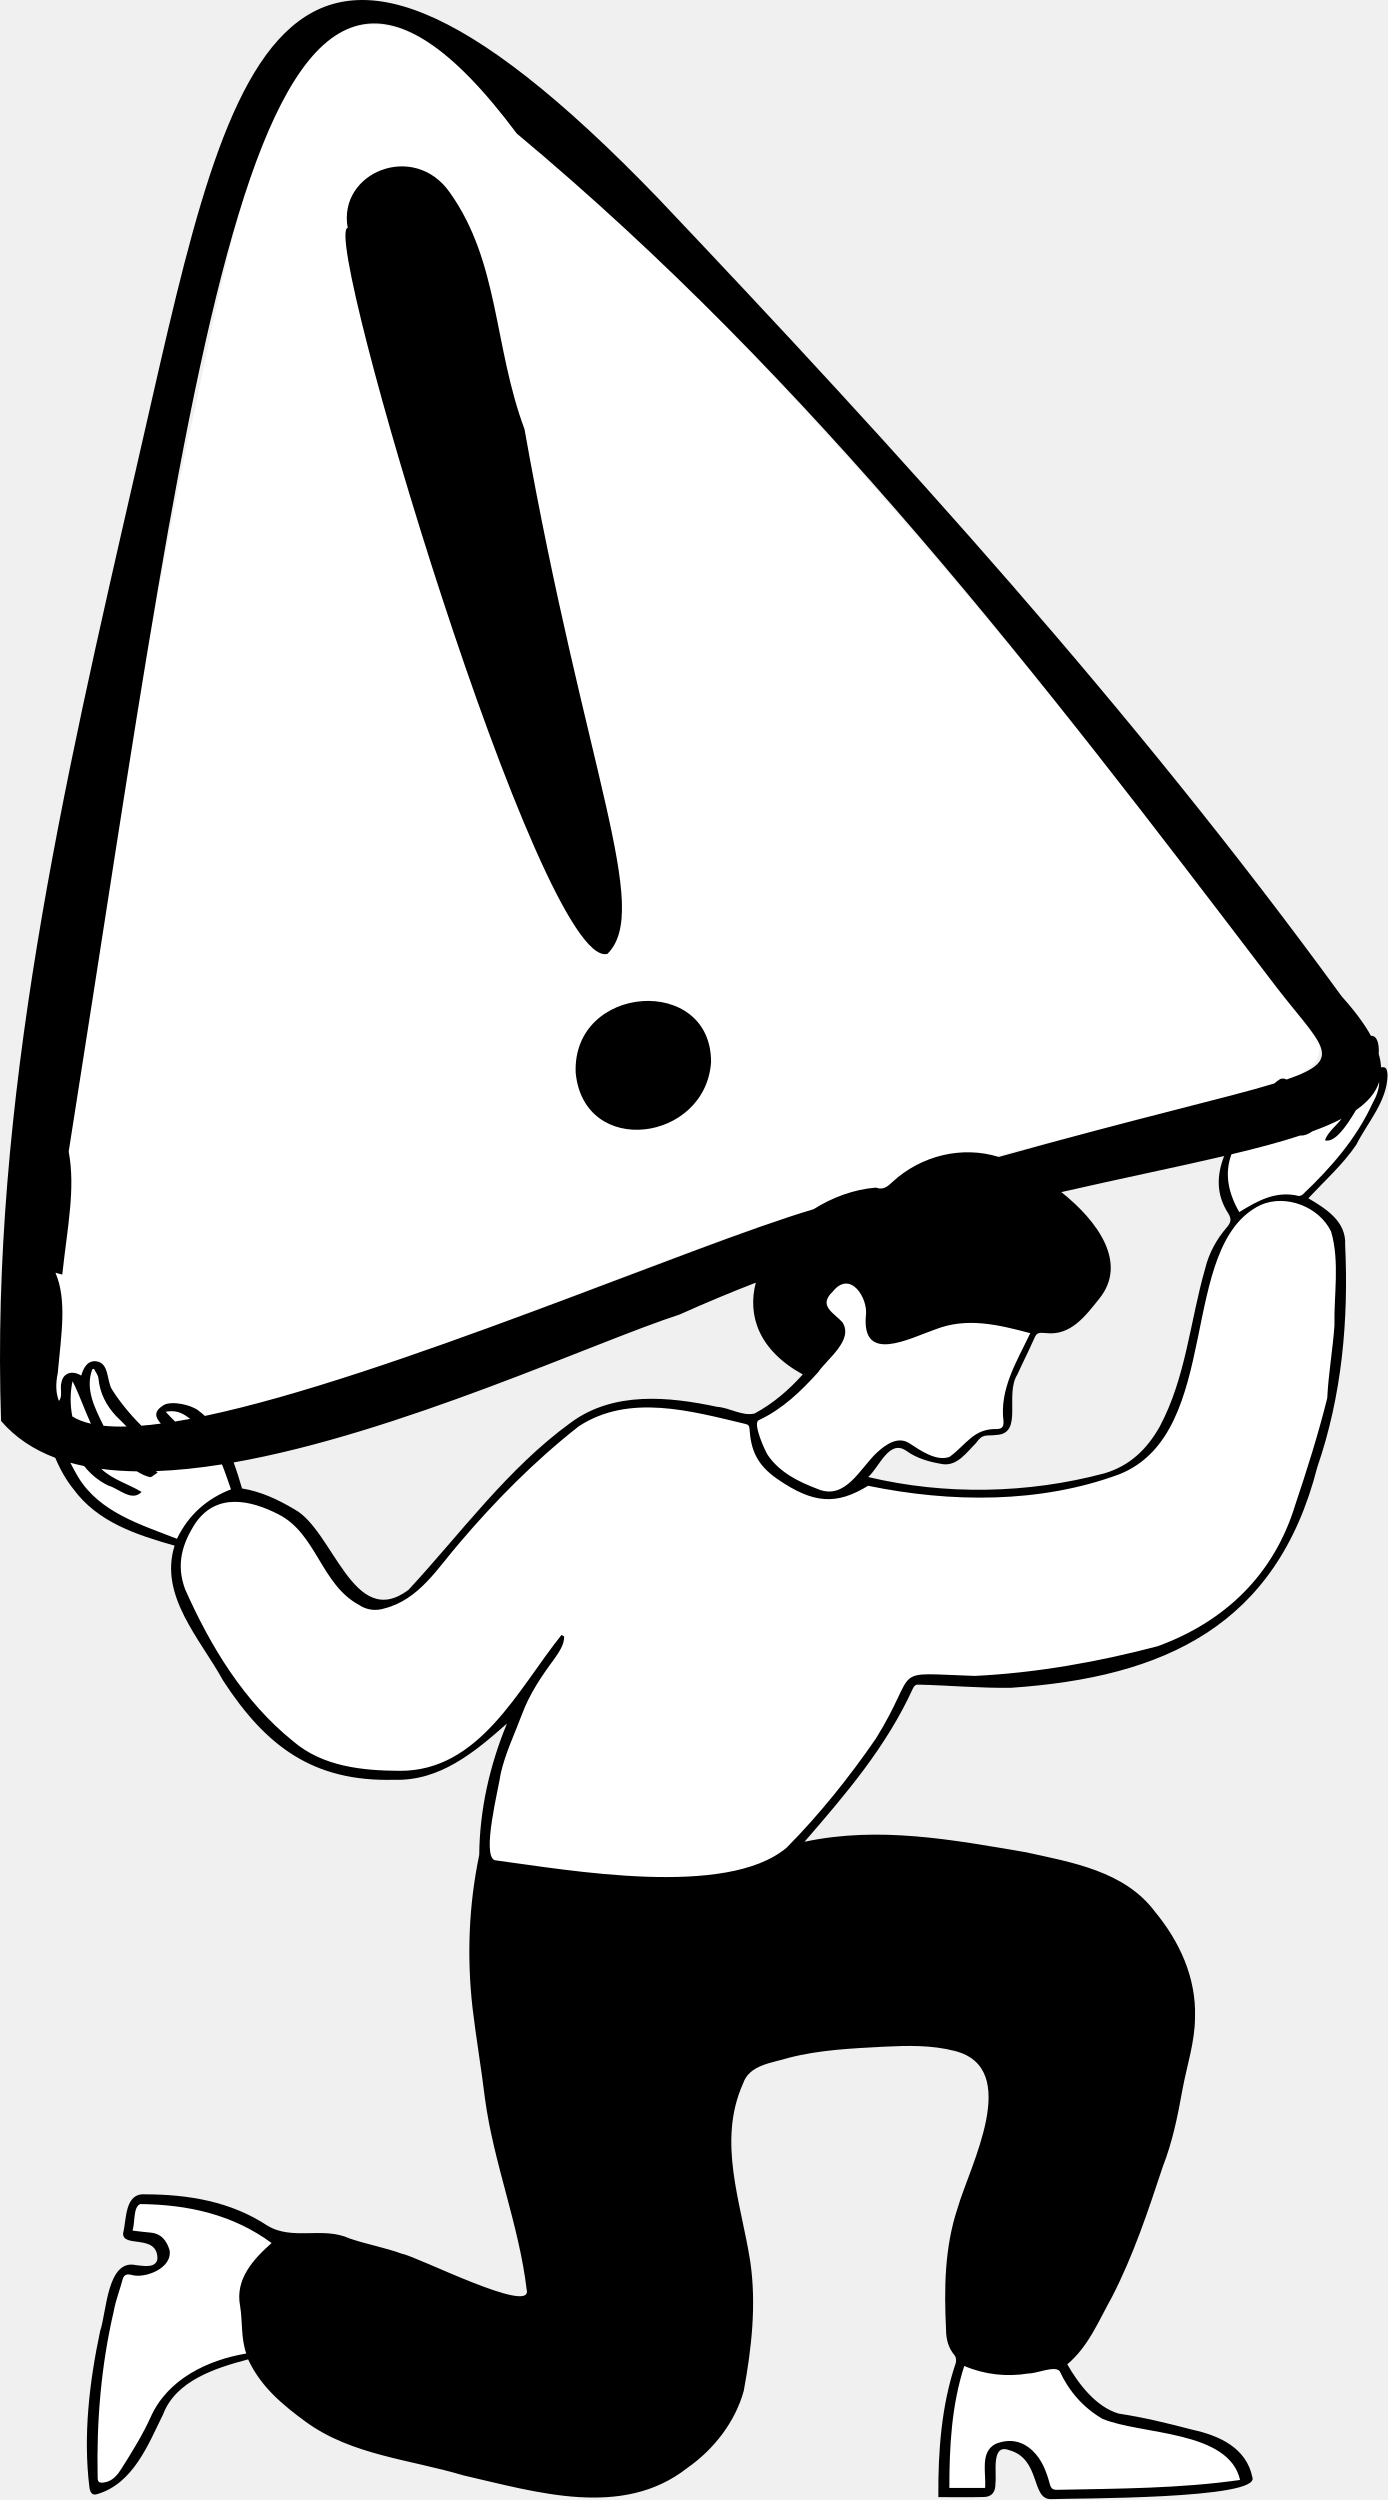
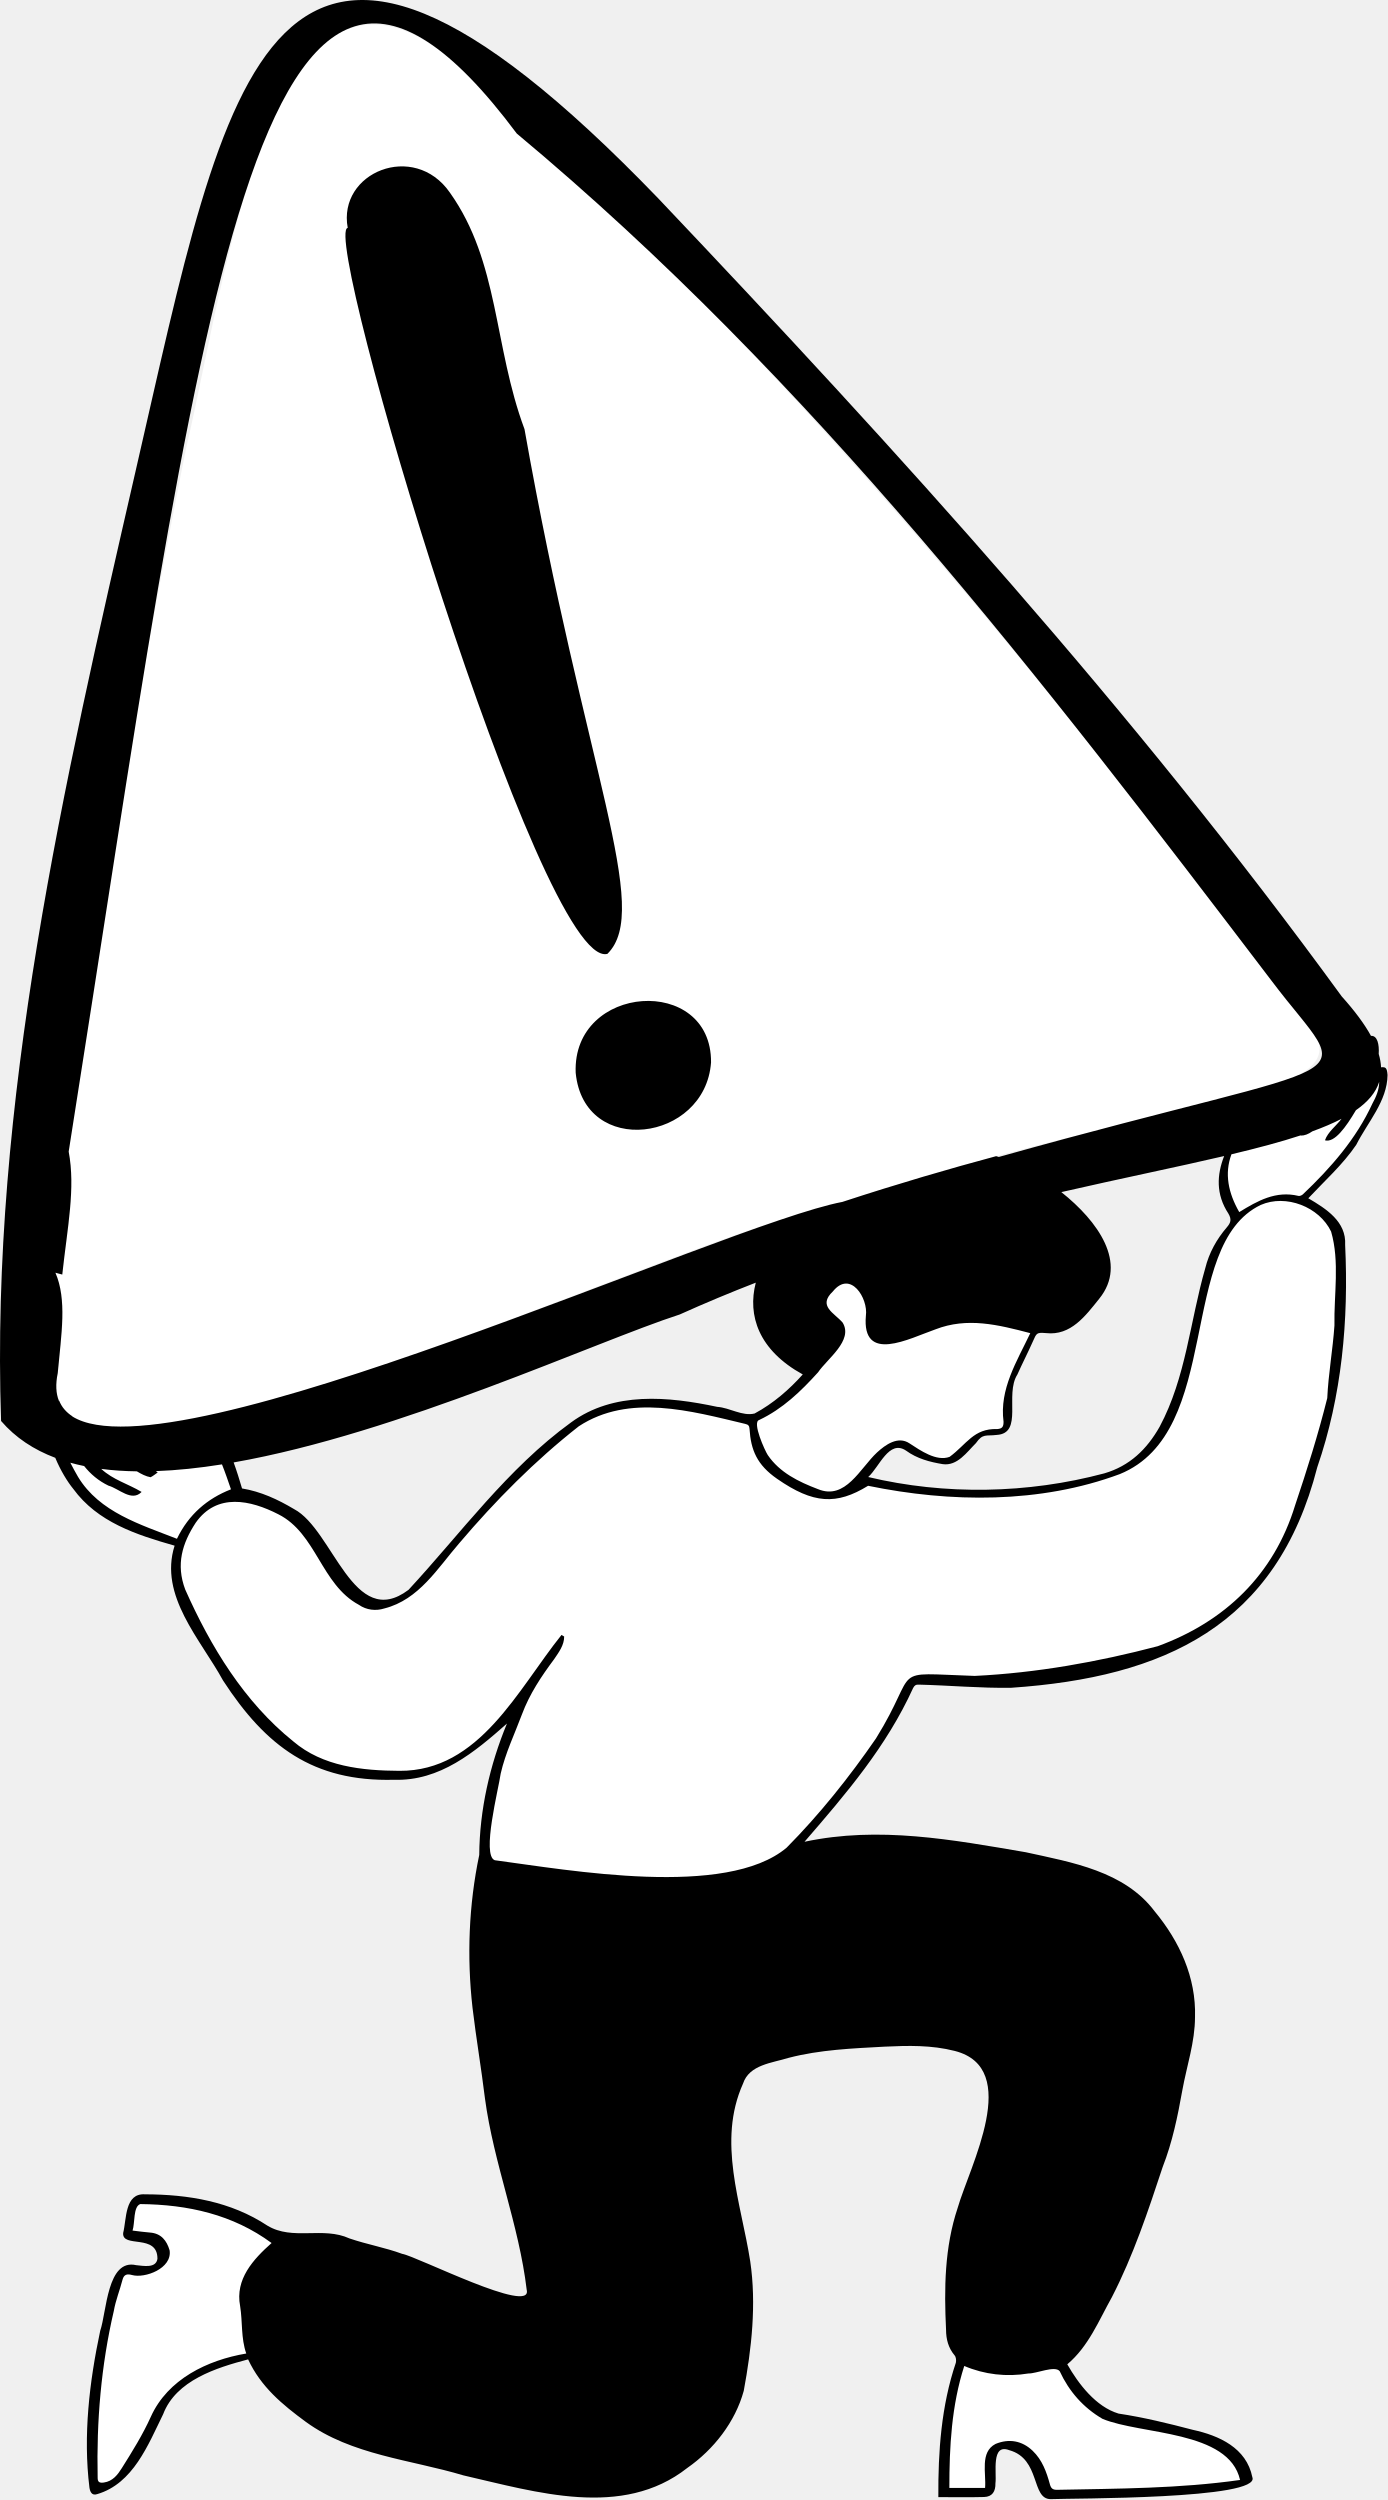
<svg xmlns="http://www.w3.org/2000/svg" clip-rule="evenodd" fill-rule="evenodd" stroke-linejoin="round" stroke-miterlimit="2" viewBox="0 0 1614 2908">
  <g transform="matrix(1.17111 0 0 1.17212 55.4996 1200)">
-     <path d="m1224.05 51.468c12.85 17.697-8.73 31.566-13.23 52.445 21.69-6.621 38.76-24.436 50-43.234 11.77-19.993 14.46-39.833 30.97-56.515 5.23 15.482 4.53 27.775-3.51 43.4 8.87-15.434 14.35-24.898 23.02-40.385 10.16 13.999 6.94 23.304 1.34 38.378 5.04-7.514 12.67-9.288 13.32-6.139 5.62 44.244-46.89 95.777-75.72 125.195-1.65 1.696-4.48 3.147-7.22 3.193 21.97 6.393 40.55 24.509 40.47 48.737v-.001c3.74 86.29-8.55 174-40.08 255.14-22.94 72.781-71.35 117.163-139.39 142.695-60.02 15.796-120.718 26.655-183.223 29.719-17.878.162-35.458-1.079-53.085-1.934-11.741-1.001-13.997 14.596-19.431 22.376-19.637 42.514-53.663 84.113-82.784 118.219-21.444 26.527-45.36 50.946-82.375 54.305-37.757 5.83-77.391 8.271-115.378 5.294-23.909-1.707-47.328-5.157-70.843-8.064-14.258-4.55-60.548-.508-61.9-16.702-1.337-57.855 17.797-117.072 44.298-168.138-27.168 32.92-46.382 65.322-91.036 82.47-94.343 25.842-168.568-21.643-215.354-102.004-15.01-23.36-30.532-47.515-40.752-74.617-5.245-16.353-5.429-32.215-1.715-46.081-6.666-2.714-13.518-5.387-20.207-7.946-58.92-16.816-107.882-64.26-105.432-128.835l8.881-1.559c-4.918-8.059-6.344-18.611-3.728-32.002.918-28.491 12-63.953-2.306-99.625l6.804 1.811c2.371-32.459 14.421-79.291 6.37-122.007 29.374-219.495 69.731-464.92 116.732-698.412 44.087-185.676 94.244-627.595 335.404-306.271 246.89 193.631 609 650.018 757.99 855.31 46.57 42.46 41.4 63.29-6.9 81.784zm-1207.975 322.803c1.651 5.018 3.226 10.075 4.875 15.083-.764-3.758-1.266-7.594-1.494-11.495-1.227-1.124-2.355-2.32-3.381-3.588zm30.871 15.734c10.01 19.675 22.91 35.014 54.124 47.436.12-.071.239-.144.359-.219-20.811-9.048-40.49-26.197-52.367-46.838-.714-.12-1.419-.247-2.116-.379zm38.167 1.905c15.711 17.078 36.415 39.885 51.536 25.407-.026-13.03-6.127-21.264-13.356-29.504-13.704 2.12-26.49 3.523-38.18 4.097zm65.383-8.981c19.946 16.088 29.508 50.618 37.549 74.001-6.693 2.307-12.945 5.156-18.728 8.53 17.492-6.216 39.037-4.45 61.637 9.177 45.066 18.661 46.073 96.253 102.048 93.266 37.668-10.54 52.514-42.73 76.87-68.662 40.679-42.858 100.392-119.956 160.097-128.538 28.205-6.72 69.915.566 101.67 8.85 16.928 2.368 24.361 5.616 27.894 9.946-.006-3.496 1.253-6.629 5.045-8.344 33.955-16.496 58.589-46.502 79.961-74.591 6.431-7.892 1.806-16.894-6.077-22.041-25.058-13.404 7.169-52.111 25.14-34.994 18.653 12.293 10.533 33.29 16.198 50.086 13.491 24.287 73.871-32.017 131.988-11.092 9.901 2.484 20.683 4.992 30.927 7.477-7.169 15.501-17.678 35.991-24.426 51.474-9.826 13.773 5.304 48.78-14.919 50.076-15.356.482-20.431 5.402-29.866 15.535l-.001.001c-19.79 24.025-38.884 14.098-60.43-.745-4.348-3.346-8.485-2.007-14.78.59-15.321 7.078-24.507 25.34-37.128 37.172 4.651-1.531 9.433-3.015 14.491-4.064 39.104 8.11 81.086 13.241 119.149 11.454 128.165-7.341 181.185-22.217 203.945-158.107 8.99-35.013 15.21-86.425 42.63-114.439-18.35-29.111-18.57-58.595.15-83.834 12.6-18.91 23.27-32.421 39.16-48.386-73.34 26.85-238.118 49.66-467.566 128.398-69.963 9.594-406.855 162.291-602.628 201.804zm555.232 29.078c.93 2.505 2.234 5.162 4.125 7.979-1.554-2.556-2.936-5.217-4.125-7.979zm-672.323 6.891c6.313 10.777 14.898 20.166 27.918 26.875-11.501-7.38-20.929-16.502-27.918-26.875zm189.627 778.252h-.001c1.24.63 5.79 3.25 7.07 3.97-17.774 16.76-39.996 36.07-34.328 62.87 2.345 17.56 1.357 34.87 7.302 51.82-83.669 12.34-87.691 50.93-125.537 112.36-2.796 6.39-18.076 22.38-29.835 14.53-5.774-7.47-1.543-16.95-2.532-25.53-1.392-56.85 6.125-113.58 21.053-167.97 2.485-9.6 5.837-24.83 18.66-19.85 8.825 2.39 26.997-3.18 30.773-13.36 4.116-22.81-22.339-19.6-36.855-22.06 3.766-10.47-.609-33.46 13.561-35.13 47.012.94 90.929 9.14 130.669 38.35zm965.308 236.33c.26 1.79 1.38 6.08 1.81 7.93-62.13 8.84-124.63 9.29-187.26 10.4-18.288-.45-12.442-29.81-27.918-40.09-9.052-8.65-20.041-10.65-31.784-5.78-12.401 6.36-6.042 31.6-7.437 44.02h-44.933c-.177-42.63 1.586-88 16.499-131.79 48.585 24.62 93.333-5.83 102.133 9.23 9.05 19.54 22.69 34.72 40.54 45.14 43.54 17.36 118.52 8.07 138.35 60.94z" fill="#fff" />
-     <path d="m7.511 422.933c-21.294-8.025-39.538-19.945-53.83-36.555-10.794-315.922 61.879-630.391 133.515-942.276 91.401-396.175 130.859-673.412 519.066-271.179 240.166 253.141 471.138 506.877 678.988 792.091 13.04 14.482 22.65 27.465 29.08 39.184 6.33-.474 8.32 8.431 7.68 17.904 1.37 4.646 2.14 9.065 2.33 13.28 4.31-.316 5.87.014 6.44 7.687-.31 25.957-19.83 46.958-31.08 69.222-13.29 19.635-31.5 35.845-47.62 53.086 17.83 10.441 37.92 23.196 36.59 46.265 3.56 74.697-3.21 149.699-27.7 220.675-40.37 157.495-151.97 208.457-303.961 218.83-30.471.503-61.153-2.374-91.691-3.12-3.043-.164-4.368.731-5.78 3.398-26.494 58.091-65.939 104.154-107.854 152.542 73.879-15.748 147.045-2.027 219.799 10.392 45.857 10.08 97.927 18.698 127.987 58.642 24.67 29.724 41.28 65.621 40.08 104.927-.06 24.992-8.2 48.412-12.58 72.562-4.62 25.91-9.92 51.68-19.55 76.25-14.53 43.93-29.18 87.94-50.44 129.16-13.12 23.41-23.19 48.91-44.29 66.63 10.98 19.25 28.29 42.14 50.92 48.9 24.88 3.73 49.35 9.72 73.7 16.1 26.13 5.66 53.35 17.93 59.17 46.99 9.22 22.16-179.84 20.86-200.248 21.82-19.651.02-9.775-39.9-41.229-48.61-18.225-7.01-12.26 22.72-13.683 32.88.195 8.06-3.105 13.38-11.284 13.61-14.662.41-29.343.12-45.429.12-.254-45.24 2.879-90.45 17.408-133.44.511-2.22.175-5.53-1.189-7.15-6.29-7.48-8.519-15.98-8.56-25.56-1.949-40.76-1.572-81.62 11.525-120.82 11.954-41.48 64.325-138.58-2.831-155.82-23.116-5.92-46.408-5.36-69.774-4.25-31.951 1.75-64.117 3-95.236 11.09-16.36 5.12-39.152 6.73-45.336 25.58-25.799 57.5-1.949 117.95 7.159 176.38 6.28 42.66 1.364 86.38-6.436 128.51-8.464 30.92-29.853 58.25-56.136 76.57-64.47 50.64-150.03 23.85-222.262 7.34-52.54-15.72-111.112-20.06-156.503-53.08-23.399-17.19-44.658-34.71-57.396-62.05-31.54 8.34-71.549 20.77-84.364 54.36-15.004 30.51-29.828 68.89-65.556 79.37-5.413 1.81-7.052-2.52-7.682-6.47-6.35-51.75-.105-104.77 10.697-155.6 6.471-18.79 6.806-71.79 35.697-65.16 7.269.68 19.761 3.36 21.152-6.32.229-25.39-35.354-10.18-34.044-25.63 3.482-13.79 1.411-39.67 21.691-38.35 42.919.09 85.156 7.01 121.625 31.1 25.097 15.12 55.002.54 81.491 12.68 17.164 5.89 35.295 9.03 52.303 15.28 14.352 2.33 130.003 61.17 123.701 35.7-7.636-64.51-32.81-125.43-41.453-189.86-3.664-30.07-8.784-59.96-12.364-90.034-5.714-50.693-3.759-101.883 6.678-151.66.352-44.792 10.478-89.244 27.53-130.397-32.119 28.359-66.54 57.267-112.179 55.806-80.354 2.087-127.309-33.193-169.851-98.587-22.205-40.655-63.921-84.084-48.067-133.758-38.169-10.854-76.545-23.307-100.696-56.386-5.772-7.016-12.689-18.366-17.838-30.791zm1222.819-375.358c61.47-20.921 33.74-33.795-14.92-98.279-228.985-300.554-454.045-594.229-749.523-840.567-260.295-348.669-312.97 177.107-445.063 1010.33 6.879 36.54-1.259 74.712-6.37 122.006l-6.804-1.811c11.548 26.739 5.907 60.483 2.306 99.625-2.309 11.071-1.816 20.197 1.172 27.57 4.118-4.485.708-12.676 2.552-18.529 2.004-10.037 11.551-11.699 19.579-6.577 2.159-7.102 5.753-14.996 14.59-14.236 13.509 1.33 10.515 19.503 16.047 28.118 7.533 11.867 17.721 24.513 29.159 35.85 6.165-.491 12.603-1.187 19.293-2.071-5.459-6.38-7.584-11.857 2.765-18.372 7.875-4.62 27.791-.315 34.907 5.683 2.142 1.61 4.169 3.296 6.09 5.049 182.816-38.372 484.763-169.83 604.639-205.162 18.652-11.795 40.069-19.678 61.866-21.435 7.202 2.731 11.516-.951 16.368-5.542 28.395-26.285 69.139-36.211 105.695-24.858 141.932-39.708 227.092-58.728 273.652-72.942 1.88-1.654 3.86-3.165 5.97-4.476 2.74-.743 4.69-.423 6.03.626zm-1207.871 380.227c2.427 4.795 5.034 9.48 7.67 14.047 21.295 35.168 61.956 47.241 98.235 61.438 11.679-24.178 30.105-39.912 53.659-49.083-2.86-8.286-5.683-16.65-8.934-24.748-22.695 3.604-44.729 5.946-65.716 6.683.632.436 1.261.878 1.885 1.325-2.332 1.623-4.545 3.484-7.058 4.744-4.649-.768-9.222-3.203-13.658-5.851-12.245-.163-24.067-.945-35.382-2.424 11.74 10.886 26.572 14.784 40.095 22.859-9.864 10.191-22.528-3.379-32.907-6.233-9.94-4.767-17.809-11.5-24.166-19.455-4.681-.96-9.258-2.059-13.723-3.302zm162.219-.285c3.11 8.447 5.747 17.147 8.327 25.809 18.702 3.103 35.39 10.817 51.728 20.527 38.828 20.473 58.775 121.391 113.652 80.094 52.331-56.487 98.339-120.386 161.375-166.106 42.331-31.037 96.788-25.773 145.241-15.477 12.366.805 24.988 9.598 37.135 6.586 18.691-10.045 34.381-23.795 47.816-38.745-43.843-24.102-55.095-58.461-46.671-91.091-25.013 9.698-50.229 20.187-75.531 31.574-83.519 26.997-278.662 117.958-443.072 146.829zm822.102-268.268c36.33 28.877 66.3 70.455 37.66 105.768-13.59 16.941-28.24 36.972-52.817 34.15-9.555-.707-9.33-.264-13.315 8.714-4.833 10.89-10.346 21.478-15.189 32.364-12.91 20.08 6.217 58.416-20.578 59.983-10.723 1.325-13.693-1.71-20.607 8.14-9.132 9.071-18.449 22.886-32.95 20.847-12.882-2.119-25.55-5.453-36.463-13.42-16.912-11.324-26.391 16.14-37.568 26.207 76.327 18.17 158.519 16.625 234.487-3.629 25.25-7.357 42.33-23.918 55-46.317 26.13-48.755 30.17-104.789 45.28-157.253 3.78-15.285 11.28-28.784 21.51-40.701 3.75-4.371 4.92-7.767 1.45-13.581-12.61-19.215-11.4-38.619-4.19-57.071-46.39 10.847-101.19 21.951-161.71 35.799zm168.95-37.509c-7.08 19.203-3.17 38.277 7.75 57.337 18.26-11.169 36.29-21.49 58.87-16.048 1.33.302 3.47-.649 4.51-1.718 27.68-26.265 52.69-54.828 68.81-89.746 3.71-6.766 6.73-13.711 6.84-21.783-3.38 10.704-11.27 19.943-23.15 28.201-10.08 17.085-21.28 32.567-30.75 29.867 2.96-8.487 11.08-14.124 16.47-21.343-8.44 4.382-18.13 8.497-28.98 12.437-3.94 2.764-7.81 4.312-11.52 4.227.03-.091.06-.184.09-.278-19.87 6.548-43.01 12.677-68.94 18.847zm-1097.426 270.131c-3.384-3.496-6.775-6.959-10.252-10.272-9.824-10.393-16.261-22.772-17.662-37.487-.311-3.27-2.908-6.321-4.453-9.473l-1.676.454c-7.335 19.754 2.564 38.464 11.165 56.011 6.968.735 14.617.977 22.878.767zm-35.411-2.797c-6.382-13.842-11.388-28.754-18.23-42.198-2.522 11.708-2.455 23.576-.224 35.001 5.06 3.179 11.249 5.555 18.454 7.197zm98.63-4.8c-.774-.574-1.564-1.135-2.371-1.685-5.865-4.433-12.733-7.256-22.012-5.3 3.091 3.393 6.296 6.502 9.323 9.63 4.907-.795 9.93-1.679 15.06-2.645zm517.328-353.712c-5.771 78.98-126.295 94.817-134.447 10.234-3.529-88.457 135.185-97.665 134.447-10.234zm-360.869-828.208c-10.143-55.083 65.897-86.21 101.459-35.022 49.163 69.09 43.352 152.165 74.128 234.786 60.538 341.025 126.702 476.871 82.334 520.713-66.127 17.19-284.821-716.52-257.921-720.477zm212.359 1396.352 2.626 1.59c.024 8.623-5.317 15.565-9.908 22.388-12.743 17.116-24.433 34.496-32.051 54.917-7.279 19.51-16.455 38.335-21.101 58.767-1.942 14.566-19.256 81.249-5.822 85.922 73.947 9.824 229.969 37.917 289.837-12.457 32.735-33.012 62.356-70.119 88.723-108.375 44.582-71.836 10.518-64.952 98.106-62.082 61.218-2.956 122.599-13.904 181.769-29.478 66.8-24.383 115.4-71.064 136.44-139.803 11.77-34.997 23.01-70.573 31.94-106.4 1.12-24.118 5.48-48.041 7.14-72.059-.58-30.854 5.35-63.265-3.31-93.208-11.7-24.521-44.82-37.458-69.93-26.434-83.55 40.101-36.85 225.237-139.99 267.111-79.065 29.389-168.1 28.42-249.979 11.589-31.431 19.28-54.387 18.028-90.328-6.887-20.033-13.887-26.115-28.542-27.441-49.641-.184-2.936-1.124-4.223-4.37-4.92-53.538-12.73-115.297-30.335-165.26 2.444-43.617 34.207-82.688 73.674-118.563 115.857-21.706 25.021-40.169 56.176-74.44 64.857-8.576 2.728-17.829 1.644-25.377-3.588-37.653-20.296-42.059-70.791-80.003-89.859-27.567-14.127-60.97-21.519-82.022 8.359-13.473 20.566-19.817 41.467-10.45 66.317 25.176 56.623 58.617 111.598 107.32 150.701 29.319 25.004 68.464 29.029 105.463 29.235 79.584.524 117.659-80.97 160.978-134.862zm465.601-299.48c-31.936-8.357-62.576-16.058-94.281-3.742-25.945 9.053-73.33 34.397-69.001-13.667 2.375-17.064-15.272-45.698-32.815-23.977-15.303 14.461 1.357 21.21 9.739 30.936 10.747 17.735-15.312 35.803-24.438 49.309-17.022 18.789-35.153 36.341-58.557 47.344-7.144 2.204 5.855 30.623 8.603 34.768 11.84 17.378 30.629 26.53 49.75 33.769 27.45 11.469 41.999-20.788 58.774-36.341 8.312-7.644 20.849-16.676 32.24-9.03 10.855 7.07 26.714 18.223 39.827 13.397 16.856-12.325 23.876-28.405 47.241-27.578 5.251-.388 6.358-2.443 6.355-7.321-4.261-32.375 13.213-59.799 26.563-87.867zm-65.593 1024.944c-12.66 39.36-14.804 80.17-14.806 121.07h35.485c1.247-14.64-5.3-35.51 10.354-43.67 13.389-5.54 26.364-3.28 36.854 6.73 9.659 9.23 13.841 21.13 17.212 33.44 1.137 4.15 3.041 5.46 7.322 5.34 60.77-1.23 121.11-1.21 181.53-9.77-11.22-49.59-98.48-44.67-136.69-60.69-18.95-11.06-33.13-27.11-42.45-47.24-4.74-5.95-23.235 2.5-31.034 2.24-21.596 3.59-43.681 1.13-63.775-7.45zm-826.084-134.36c6.831.8 12.052 1.59 17.304 1.97 11.131.8 16.619 7.95 19.498 17.58 2.813 18.08-24.644 28.18-37.42 24.55-4.387-1.19-7.905-.93-9.35 4.68-2.671 10.37-6.808 20.45-8.635 30.94-12.689 54.33-17.245 109.53-16.058 165.35-.06 4.28 1.469 5.63 6.149 4.97 8.972-1.25 13.846-7.94 17.791-14.2 10.414-16.53 20.842-33.27 28.851-51.02 16.818-37.35 56.203-56.3 94.8-62.81-5.38-15.48-3.541-31.29-6.092-47.12-5.136-26.64 13.028-46.33 31.262-62.54-38.602-28.37-83.22-38.18-130.386-38.65-7.195 2.34-5.207 18.86-7.714 26.3z" />
+     <path d="m130.442 509.22c-6.666-2.714-13.518-5.387-20.207-7.946-58.92-16.816-107.882-64.26-105.432-128.835l8.881-1.559c-4.918-8.059-6.344-18.611-3.728-32.002.918-28.491 12-63.953-2.306-99.625l6.804 1.811c2.371-32.459 14.421-79.291 6.37-122.007 29.374-219.495 69.731-464.92 116.732-698.412 44.087-185.676 94.244-627.595 335.404-306.271 246.89 193.631 609 650.018 757.99 855.31 46.57 42.46 41.4 63.29-6.9 81.784 12.85 17.697-8.73 31.566-13.23 52.445 21.69-6.621 38.76-24.436 50-43.234 11.77-19.993 14.46-39.833 30.97-56.515 5.23 15.482 4.53 27.775-3.51 43.4 8.87-15.434 14.35-24.898 23.02-40.385 10.16 13.999 6.94 23.304 1.34 38.378 5.04-7.514 12.67-9.288 13.32-6.139 5.62 44.244-46.89 95.777-75.72 125.195-1.65 1.696-4.48 3.147-7.22 3.193 21.97 6.393 40.55 24.509 40.47 48.737v-.001c3.74 86.29-8.55 174-40.08 255.14-22.94 72.781-71.35 117.163-139.39 142.695-60.02 15.796-120.718 26.655-183.223 29.719-17.878.162-35.458-1.079-53.085-1.934-11.741-1.001-13.997 14.596-19.431 22.376-19.637 42.514-53.663 84.113-82.784 118.219-21.444 26.527-45.36 50.946-82.375 54.305-37.757 5.83-77.391 8.271-115.378 5.294-23.909-1.707-47.328-5.157-70.843-8.064-14.258-4.55-60.548-.508-61.9-16.702-1.337-57.855 17.797-117.072 44.298-168.138-27.168 32.92-46.382 65.322-91.036 82.47-94.343 25.842-168.568-21.643-215.354-102.004-15.01-23.36-30.532-47.515-40.752-74.617-5.245-16.353-5.429-32.215-1.715-46.081zm-114.367-134.949c1.651 5.018 3.226 10.075 4.875 15.083-.764-3.758-1.266-7.594-1.494-11.495-1.227-1.124-2.355-2.32-3.381-3.588zm30.871 15.734c10.01 19.675 22.91 35.014 54.124 47.436.12-.071.239-.144.359-.219-20.811-9.048-40.49-26.197-52.367-46.838-.714-.12-1.419-.247-2.116-.379zm38.167 1.905c15.711 17.078 36.415 39.885 51.536 25.407-.026-13.03-6.127-21.264-13.356-29.504-13.704 2.12-26.49 3.523-38.18 4.097zm65.383-8.981c19.946 16.088 29.508 50.618 37.549 74.001-6.693 2.307-12.945 5.156-18.728 8.53 17.492-6.216 39.037-4.45 61.637 9.177 45.066 18.661 46.073 96.253 102.048 93.266 37.668-10.54 52.514-42.73 76.87-68.662 40.679-42.858 100.392-119.956 160.097-128.538 28.205-6.72 69.915.566 101.67 8.85 16.928 2.368 24.361 5.616 27.894 9.946-.006-3.496 1.253-6.629 5.045-8.344 33.955-16.496 58.589-46.502 79.961-74.591 6.431-7.892 1.806-16.894-6.077-22.041-25.058-13.404 7.169-52.111 25.14-34.994 18.653 12.293 10.533 33.29 16.198 50.086 13.491 24.287 73.871-32.017 131.988-11.092 9.901 2.484 20.683 4.992 30.927 7.477-7.169 15.501-17.678 35.991-24.426 51.474-9.826 13.773 5.304 48.78-14.919 50.076-15.356.482-20.431 5.402-29.866 15.535l-.001.001c-19.79 24.025-38.884 14.098-60.43-.745-4.348-3.346-8.485-2.007-14.78.59-15.321 7.078-24.507 25.34-37.128 37.172 4.651-1.531 9.433-3.015 14.491-4.064 39.104 8.11 81.086 13.241 119.149 11.454 128.165-7.341 181.185-22.217 203.945-158.107 8.99-35.013 15.21-86.425 42.63-114.439-18.35-29.111-18.57-58.595.15-83.834 12.6-18.91 23.27-32.421 39.16-48.386-73.34 26.85-238.118 49.66-467.566 128.398-69.963 9.594-406.855 162.291-602.628 201.804zm555.232 29.078c.93 2.505 2.234 5.162 4.125 7.979-1.554-2.556-2.936-5.217-4.125-7.979zm-672.323 6.891c6.313 10.777 14.898 20.166 27.918 26.875-11.501-7.38-20.929-16.502-27.918-26.875zm189.627 778.252h-.001c1.24.63 5.79 3.25 7.07 3.97-17.774 16.76-39.996 36.07-34.328 62.87 2.345 17.56 1.357 34.87 7.302 51.82-83.669 12.34-87.691 50.93-125.537 112.36-2.796 6.39-18.076 22.38-29.835 14.53-5.774-7.47-1.543-16.95-2.532-25.53-1.392-56.85 6.125-113.58 21.053-167.97 2.485-9.6 5.837-24.83 18.66-19.85 8.825 2.39 26.997-3.18 30.773-13.36 4.116-22.81-22.339-19.6-36.855-22.06 3.766-10.47-.609-33.46 13.561-35.13 47.012.94 90.929 9.14 130.669 38.35zm965.308 236.33c.26 1.79 1.38 6.08 1.81 7.93-62.13 8.84-124.63 9.29-187.26 10.4-18.288-.45-12.442-29.81-27.918-40.09-9.052-8.65-20.041-10.65-31.784-5.78-12.401 6.36-6.042 31.6-7.437 44.02h-44.933c-.177-42.63 1.586-88 16.499-131.79 48.585 24.62 93.333-5.83 102.133 9.23 9.05 19.54 22.69 34.72 40.54 45.14 43.54 17.36 118.52 8.07 138.35 60.94z" fill="#fff" />
+     <path d="m7.511 422.933c-21.294-8.025-39.538-19.945-53.83-36.555-10.794-315.922 61.879-630.391 133.515-942.276 91.401-396.175 130.859-673.412 519.066-271.179 240.166 253.141 471.138 506.877 678.988 792.091 13.04 14.482 22.65 27.465 29.08 39.184 6.33-.474 8.32 8.431 7.68 17.904 1.37 4.646 2.14 9.065 2.33 13.28 4.31-.316 5.87.014 6.44 7.687-.31 25.957-19.83 46.958-31.08 69.222-13.29 19.635-31.5 35.845-47.62 53.086 17.83 10.441 37.92 23.196 36.59 46.265 3.56 74.697-3.21 149.699-27.7 220.675-40.37 157.495-151.97 208.457-303.961 218.83-30.471.503-61.153-2.374-91.691-3.12-3.043-.164-4.368.731-5.78 3.398-26.494 58.091-65.939 104.154-107.854 152.542 73.879-15.748 147.045-2.027 219.799 10.392 45.857 10.08 97.927 18.698 127.987 58.642 24.67 29.724 41.28 65.621 40.08 104.927-.06 24.992-8.2 48.412-12.58 72.562-4.62 25.91-9.92 51.68-19.55 76.25-14.53 43.93-29.18 87.94-50.44 129.16-13.12 23.41-23.19 48.91-44.29 66.63 10.98 19.25 28.29 42.14 50.92 48.9 24.88 3.73 49.35 9.72 73.7 16.1 26.13 5.66 53.35 17.93 59.17 46.99 9.22 22.16-179.84 20.86-200.248 21.82-19.651.02-9.775-39.9-41.229-48.61-18.225-7.01-12.26 22.72-13.683 32.88.195 8.06-3.105 13.38-11.284 13.61-14.662.41-29.343.12-45.429.12-.254-45.24 2.879-90.45 17.408-133.44.511-2.22.175-5.53-1.189-7.15-6.29-7.48-8.519-15.98-8.56-25.56-1.949-40.76-1.572-81.62 11.525-120.82 11.954-41.48 64.325-138.58-2.831-155.82-23.116-5.92-46.408-5.36-69.774-4.25-31.951 1.75-64.117 3-95.236 11.09-16.36 5.12-39.152 6.73-45.336 25.58-25.799 57.5-1.949 117.95 7.159 176.38 6.28 42.66 1.364 86.38-6.436 128.51-8.464 30.92-29.853 58.25-56.136 76.57-64.47 50.64-150.03 23.85-222.262 7.34-52.54-15.72-111.112-20.06-156.503-53.08-23.399-17.19-44.658-34.71-57.396-62.05-31.54 8.34-71.549 20.77-84.364 54.36-15.004 30.51-29.828 68.89-65.556 79.37-5.413 1.81-7.052-2.52-7.682-6.47-6.35-51.75-.105-104.77 10.697-155.6 6.471-18.79 6.806-71.79 35.697-65.16 7.269.68 19.761 3.36 21.152-6.32.229-25.39-35.354-10.18-34.044-25.63 3.482-13.79 1.411-39.67 21.691-38.35 42.919.09 85.156 7.01 121.625 31.1 25.097 15.12 55.002.54 81.491 12.68 17.164 5.89 35.295 9.03 52.303 15.28 14.352 2.33 130.003 61.17 123.701 35.7-7.636-64.51-32.81-125.43-41.453-189.86-3.664-30.07-8.784-59.96-12.364-90.034-5.714-50.693-3.759-101.883 6.678-151.66.352-44.792 10.478-89.244 27.53-130.397-32.119 28.359-66.54 57.267-112.179 55.806-80.354 2.087-127.309-33.193-169.851-98.587-22.205-40.655-63.921-84.084-48.067-133.758-38.169-10.854-76.545-23.307-100.696-56.386-5.772-7.016-12.689-18.366-17.838-30.791zm1160.979-299.483c-46.39 10.847-101.19 21.951-161.71 35.799 36.33 28.877 66.3 70.455 37.66 105.768-13.59 16.941-28.24 36.972-52.817 34.15-9.555-.707-9.33-.264-13.315 8.714-4.833 10.89-10.346 21.478-15.189 32.364-12.91 20.08 6.217 58.416-20.578 59.983-10.723 1.325-13.693-1.71-20.607 8.14-9.132 9.071-18.449 22.886-32.95 20.847-12.882-2.119-25.55-5.453-36.463-13.42-16.912-11.324-26.391 16.14-37.568 26.207 76.327 18.17 158.519 16.625 234.487-3.629 25.25-7.357 42.33-23.918 55-46.317 26.13-48.755 30.17-104.789 45.28-157.253 3.78-15.285 11.28-28.784 21.51-40.701 3.75-4.371 4.92-7.767 1.45-13.581-12.61-19.215-11.4-38.619-4.19-57.071zm-223.812.917c375.762-105.122 353.602-65.251 270.732-175.071-228.985-300.554-454.045-594.229-749.523-840.567-260.295-348.669-312.97 177.107-445.063 1010.33 6.879 36.54-1.259 74.712-6.37 122.006l-6.804-1.811c11.548 26.739 5.907 60.483 2.306 99.625-2.309 11.071-1.816 20.197 1.172 27.57.073-.08.143-.16.212-.242 2.587 6.416 7.007 11.527 13.059 15.461.013.07.027.14.04.209 100.52 63.147 646.406-190.567 764.942-212.915 55.071-18.054 106.09-32.876 152.652-45.378.884.249 1.766.509 2.645.783zm-922.219 303.435c2.427 4.795 5.034 9.48 7.67 14.047 21.295 35.168 61.956 47.241 98.235 61.438 11.679-24.178 30.105-39.912 53.659-49.083-2.86-8.286-5.683-16.65-8.934-24.748-22.695 3.604-44.729 5.946-65.716 6.683.632.436 1.261.878 1.885 1.325-2.332 1.623-4.545 3.484-7.058 4.744-4.649-.768-9.222-3.203-13.658-5.851-12.245-.163-24.067-.945-35.382-2.424 11.74 10.886 26.572 14.784 40.095 22.859-9.864 10.191-22.528-3.379-32.907-6.233-9.94-4.767-17.809-11.5-24.166-19.455-4.681-.96-9.258-2.059-13.723-3.302zm162.219-.285c3.11 8.447 5.747 17.147 8.327 25.809 18.702 3.103 35.39 10.817 51.728 20.527 38.828 20.473 58.775 121.391 113.652 80.094 52.331-56.487 98.339-120.386 161.375-166.106 42.331-31.037 96.788-25.773 145.241-15.477 12.366.805 24.988 9.598 37.135 6.586 18.691-10.045 34.381-23.795 47.816-38.745-43.843-24.102-55.095-58.461-46.671-91.091-25.013 9.698-50.229 20.187-75.531 31.574-83.519 26.997-278.662 117.958-443.072 146.829zm991.052-305.777c-7.08 19.203-3.17 38.277 7.75 57.337 18.26-11.169 36.29-21.49 58.87-16.048 1.33.302 3.47-.649 4.51-1.718 27.68-26.265 52.69-54.828 68.81-89.746 3.71-6.766 6.73-13.711 6.84-21.783-3.38 10.704-11.27 19.943-23.15 28.201-10.08 17.085-21.28 32.567-30.75 29.867 2.96-8.487 11.08-14.124 16.47-21.343-8.44 4.382-18.13 8.497-28.98 12.437-3.94 2.764-7.81 4.312-11.52 4.227.03-.091.06-.184.09-.278-19.87 6.548-43.01 12.677-68.94 18.847zm-199.788 177.486c-31.936-8.357-62.576-16.058-94.281-3.742-25.945 9.053-73.33 34.397-69.001-13.667 2.375-17.064-15.272-45.698-32.815-23.977-15.303 14.461 1.357 21.21 9.739 30.936 10.747 17.735-15.312 35.803-24.438 49.309-17.022 18.789-35.153 36.341-58.557 47.344-7.144 2.204 5.855 30.623 8.603 34.768 11.84 17.378 30.629 26.53 49.75 33.769 27.45 11.469 41.999-20.788 58.774-36.341 8.312-7.644 20.849-16.676 32.24-9.03 10.855 7.07 26.714 18.223 39.827 13.397 16.856-12.325 23.876-28.405 47.241-27.578 5.251-.388 6.358-2.443 6.355-7.321-4.261-32.375 13.213-59.799 26.563-87.867zm-65.593 1024.944c-12.66 39.36-14.804 80.17-14.806 121.07h35.485c1.247-14.64-5.3-35.51 10.354-43.67 13.389-5.54 26.364-3.28 36.854 6.73 9.659 9.23 13.841 21.13 17.212 33.44 1.137 4.15 3.041 5.46 7.322 5.34 60.77-1.23 121.11-1.21 181.53-9.77-11.22-49.59-98.48-44.67-136.69-60.69-18.95-11.06-33.13-27.11-42.45-47.24-4.74-5.95-23.235 2.5-31.034 2.24-21.596 3.59-43.681 1.13-63.775-7.45zm-400.008-725.464 2.626 1.59c.024 8.623-5.317 15.565-9.908 22.388-12.743 17.116-24.433 34.496-32.051 54.917-7.279 19.51-16.455 38.335-21.101 58.767-1.942 14.566-19.256 81.249-5.822 85.922 73.947 9.824 229.969 37.917 289.837-12.457 32.735-33.012 62.356-70.119 88.723-108.375 44.582-71.836 10.518-64.952 98.106-62.082 61.218-2.956 122.599-13.904 181.769-29.478 66.8-24.383 115.4-71.064 136.44-139.803 11.77-34.997 23.01-70.573 31.94-106.4 1.12-24.118 5.48-48.041 7.14-72.059-.58-30.854 5.35-63.265-3.31-93.208-11.7-24.521-44.82-37.458-69.93-26.434-83.55 40.101-36.85 225.237-139.99 267.111-79.065 29.389-168.1 28.42-249.979 11.589-31.431 19.28-54.387 18.028-90.328-6.887-20.033-13.887-26.115-28.542-27.441-49.641-.184-2.936-1.124-4.223-4.37-4.92-53.538-12.73-115.297-30.335-165.26 2.444-43.617 34.207-82.688 73.674-118.563 115.857-21.706 25.021-40.169 56.176-74.44 64.857-8.576 2.728-17.829 1.644-25.377-3.588-37.653-20.296-42.059-70.791-80.003-89.859-27.567-14.127-60.97-21.519-82.022 8.359-13.473 20.566-19.817 41.467-10.45 66.317 25.176 56.623 58.617 111.598 107.32 150.701 29.319 25.004 68.464 29.029 105.463 29.235 79.584.524 117.659-80.97 160.978-134.862zm-426.076 591.104c6.831.8 12.052 1.59 17.304 1.97 11.131.8 16.619 7.95 19.498 17.58 2.813 18.08-24.644 28.18-37.42 24.55-4.387-1.19-7.905-.93-9.35 4.68-2.671 10.37-6.808 20.45-8.635 30.94-12.689 54.33-17.245 109.53-16.058 165.35-.06 4.28 1.469 5.63 6.149 4.97 8.972-1.25 13.846-7.94 17.791-14.2 10.414-16.53 20.842-33.27 28.851-51.02 16.818-37.35 56.203-56.3 94.8-62.81-5.38-15.48-3.541-31.29-6.092-47.12-5.136-26.64 13.028-46.33 31.262-62.54-38.602-28.37-83.22-38.18-130.386-38.65-7.195 2.34-5.207 18.86-7.714 26.3zm213.717-1987.456c-10.143-55.083 65.897-86.21 101.459-35.022 49.163 69.09 43.352 152.165 74.128 234.786 60.538 341.025 126.702 476.871 82.334 520.713-66.127 17.19-284.821-716.52-257.921-720.477zm360.869 828.208c-5.771 78.98-126.295 94.817-134.447 10.234-3.529-88.457 135.185-97.665 134.447-10.234z" />
  </g>
</svg>
